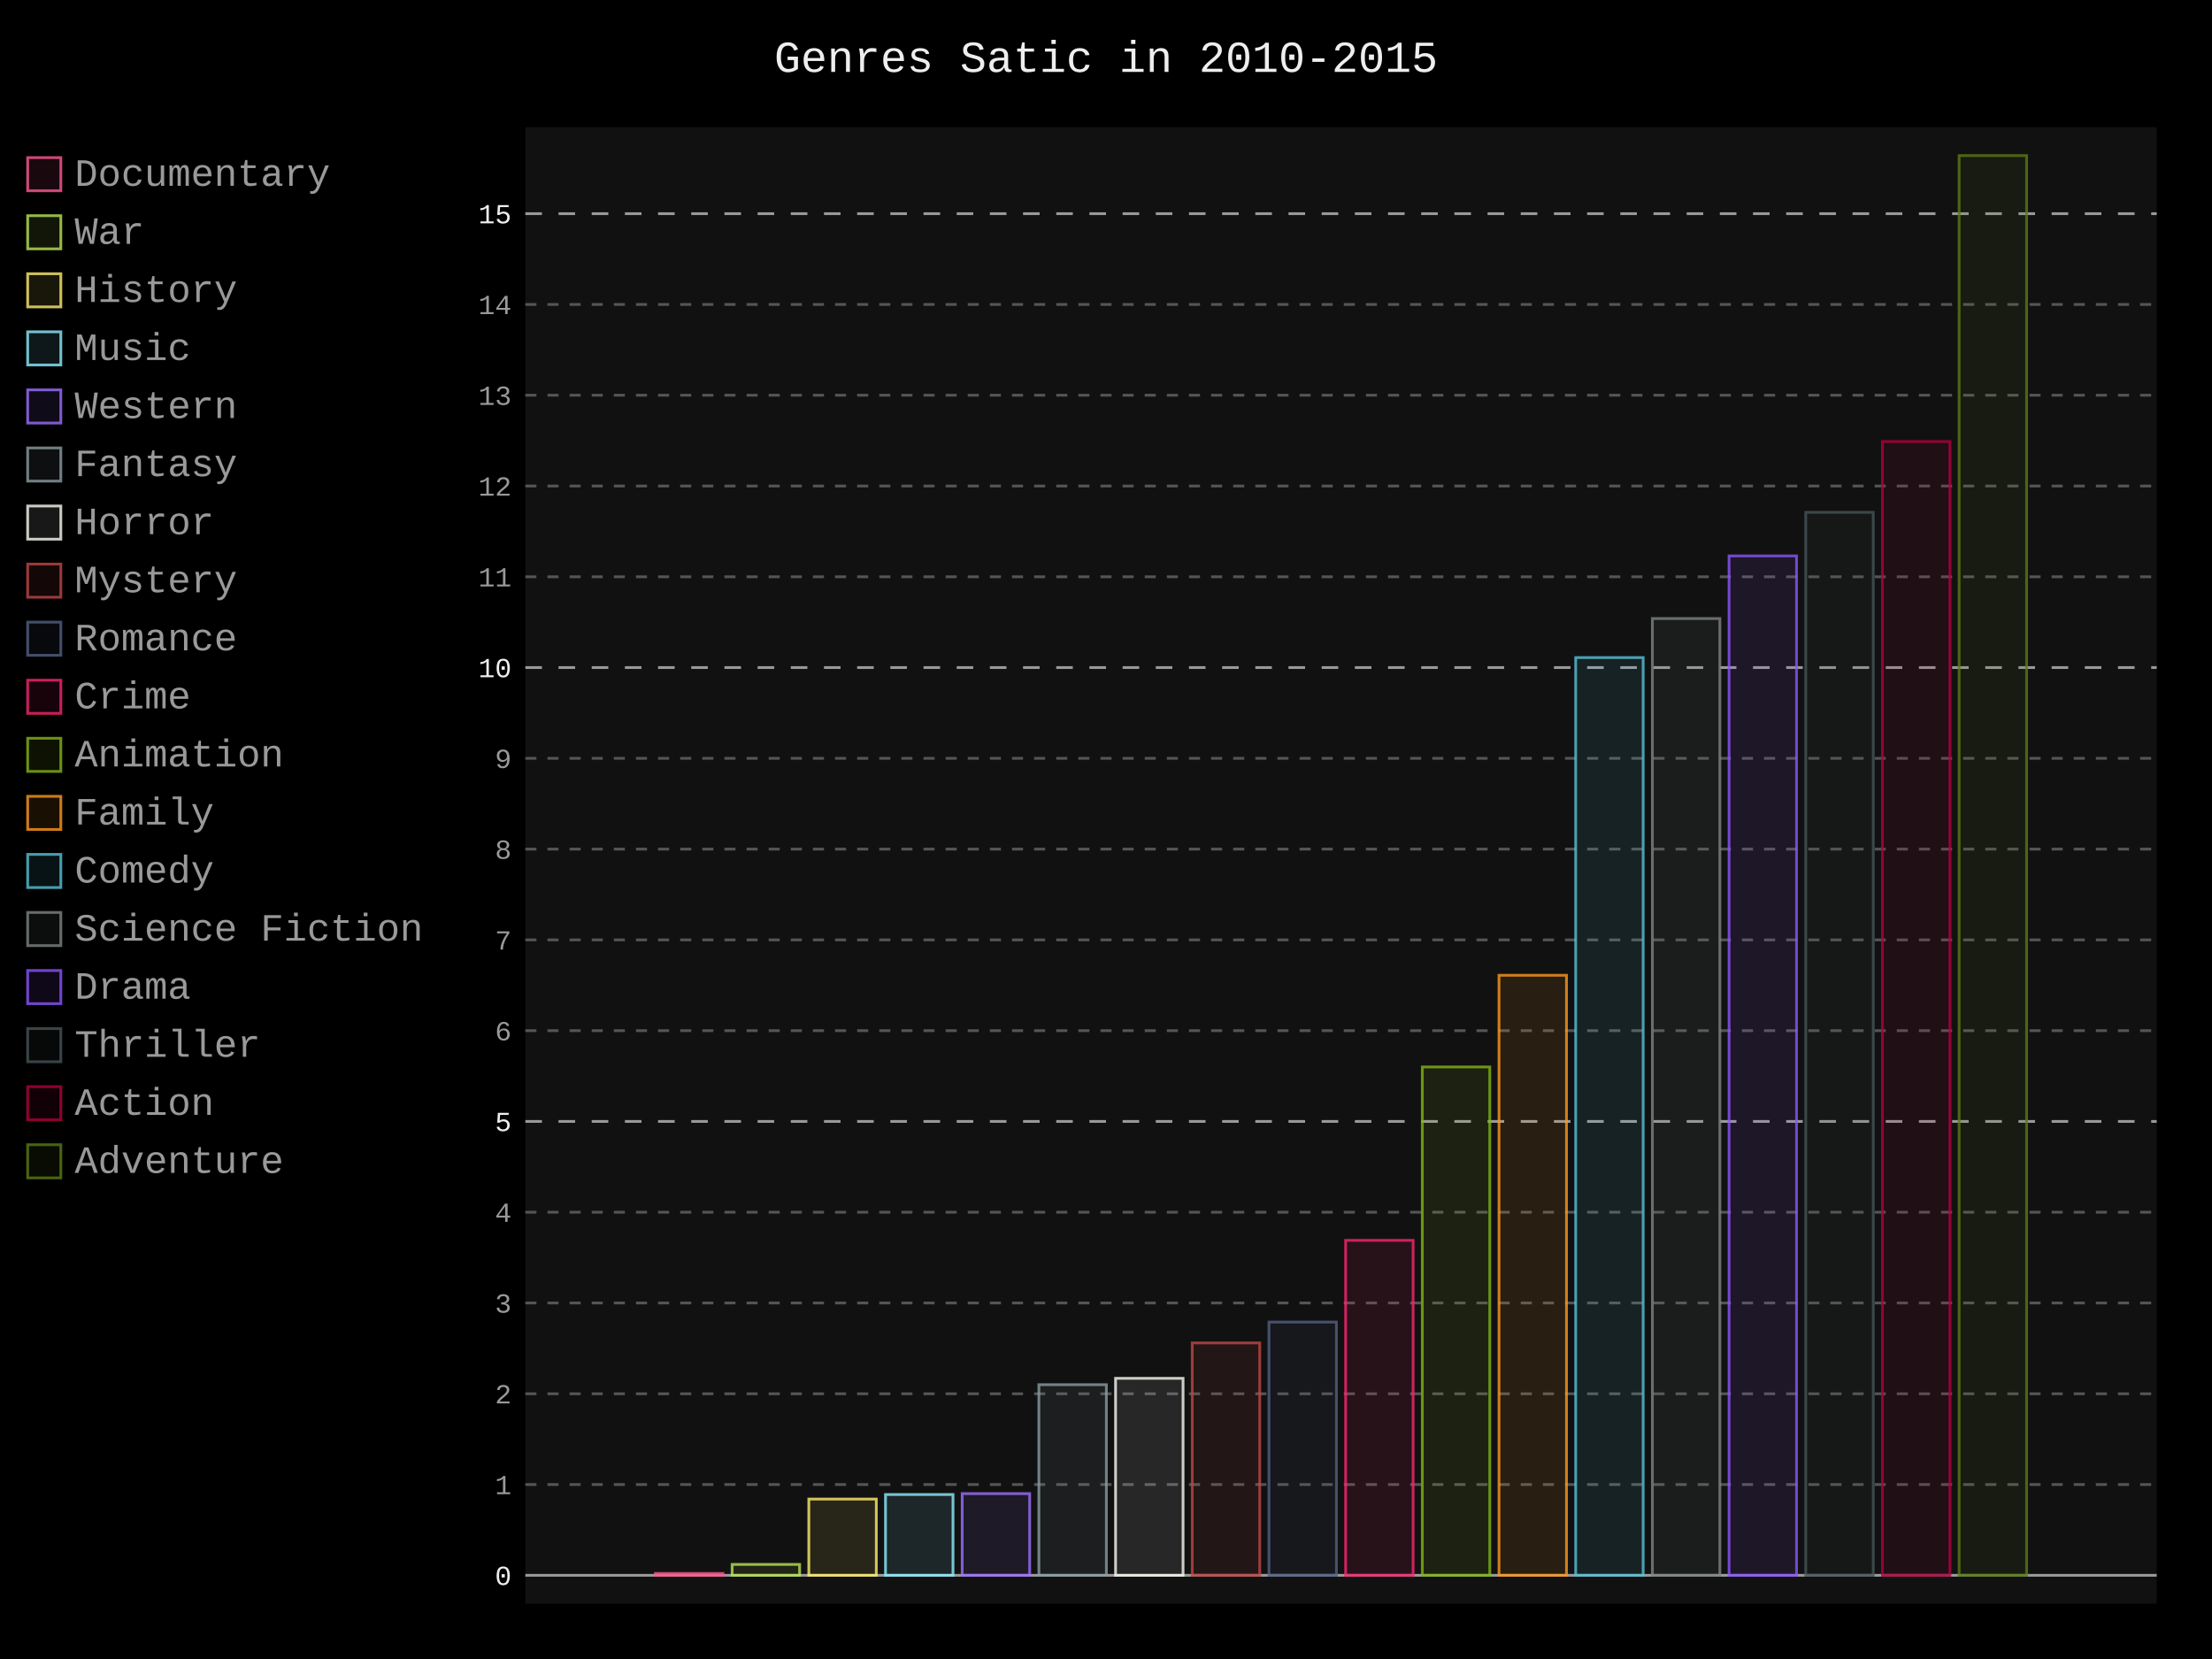
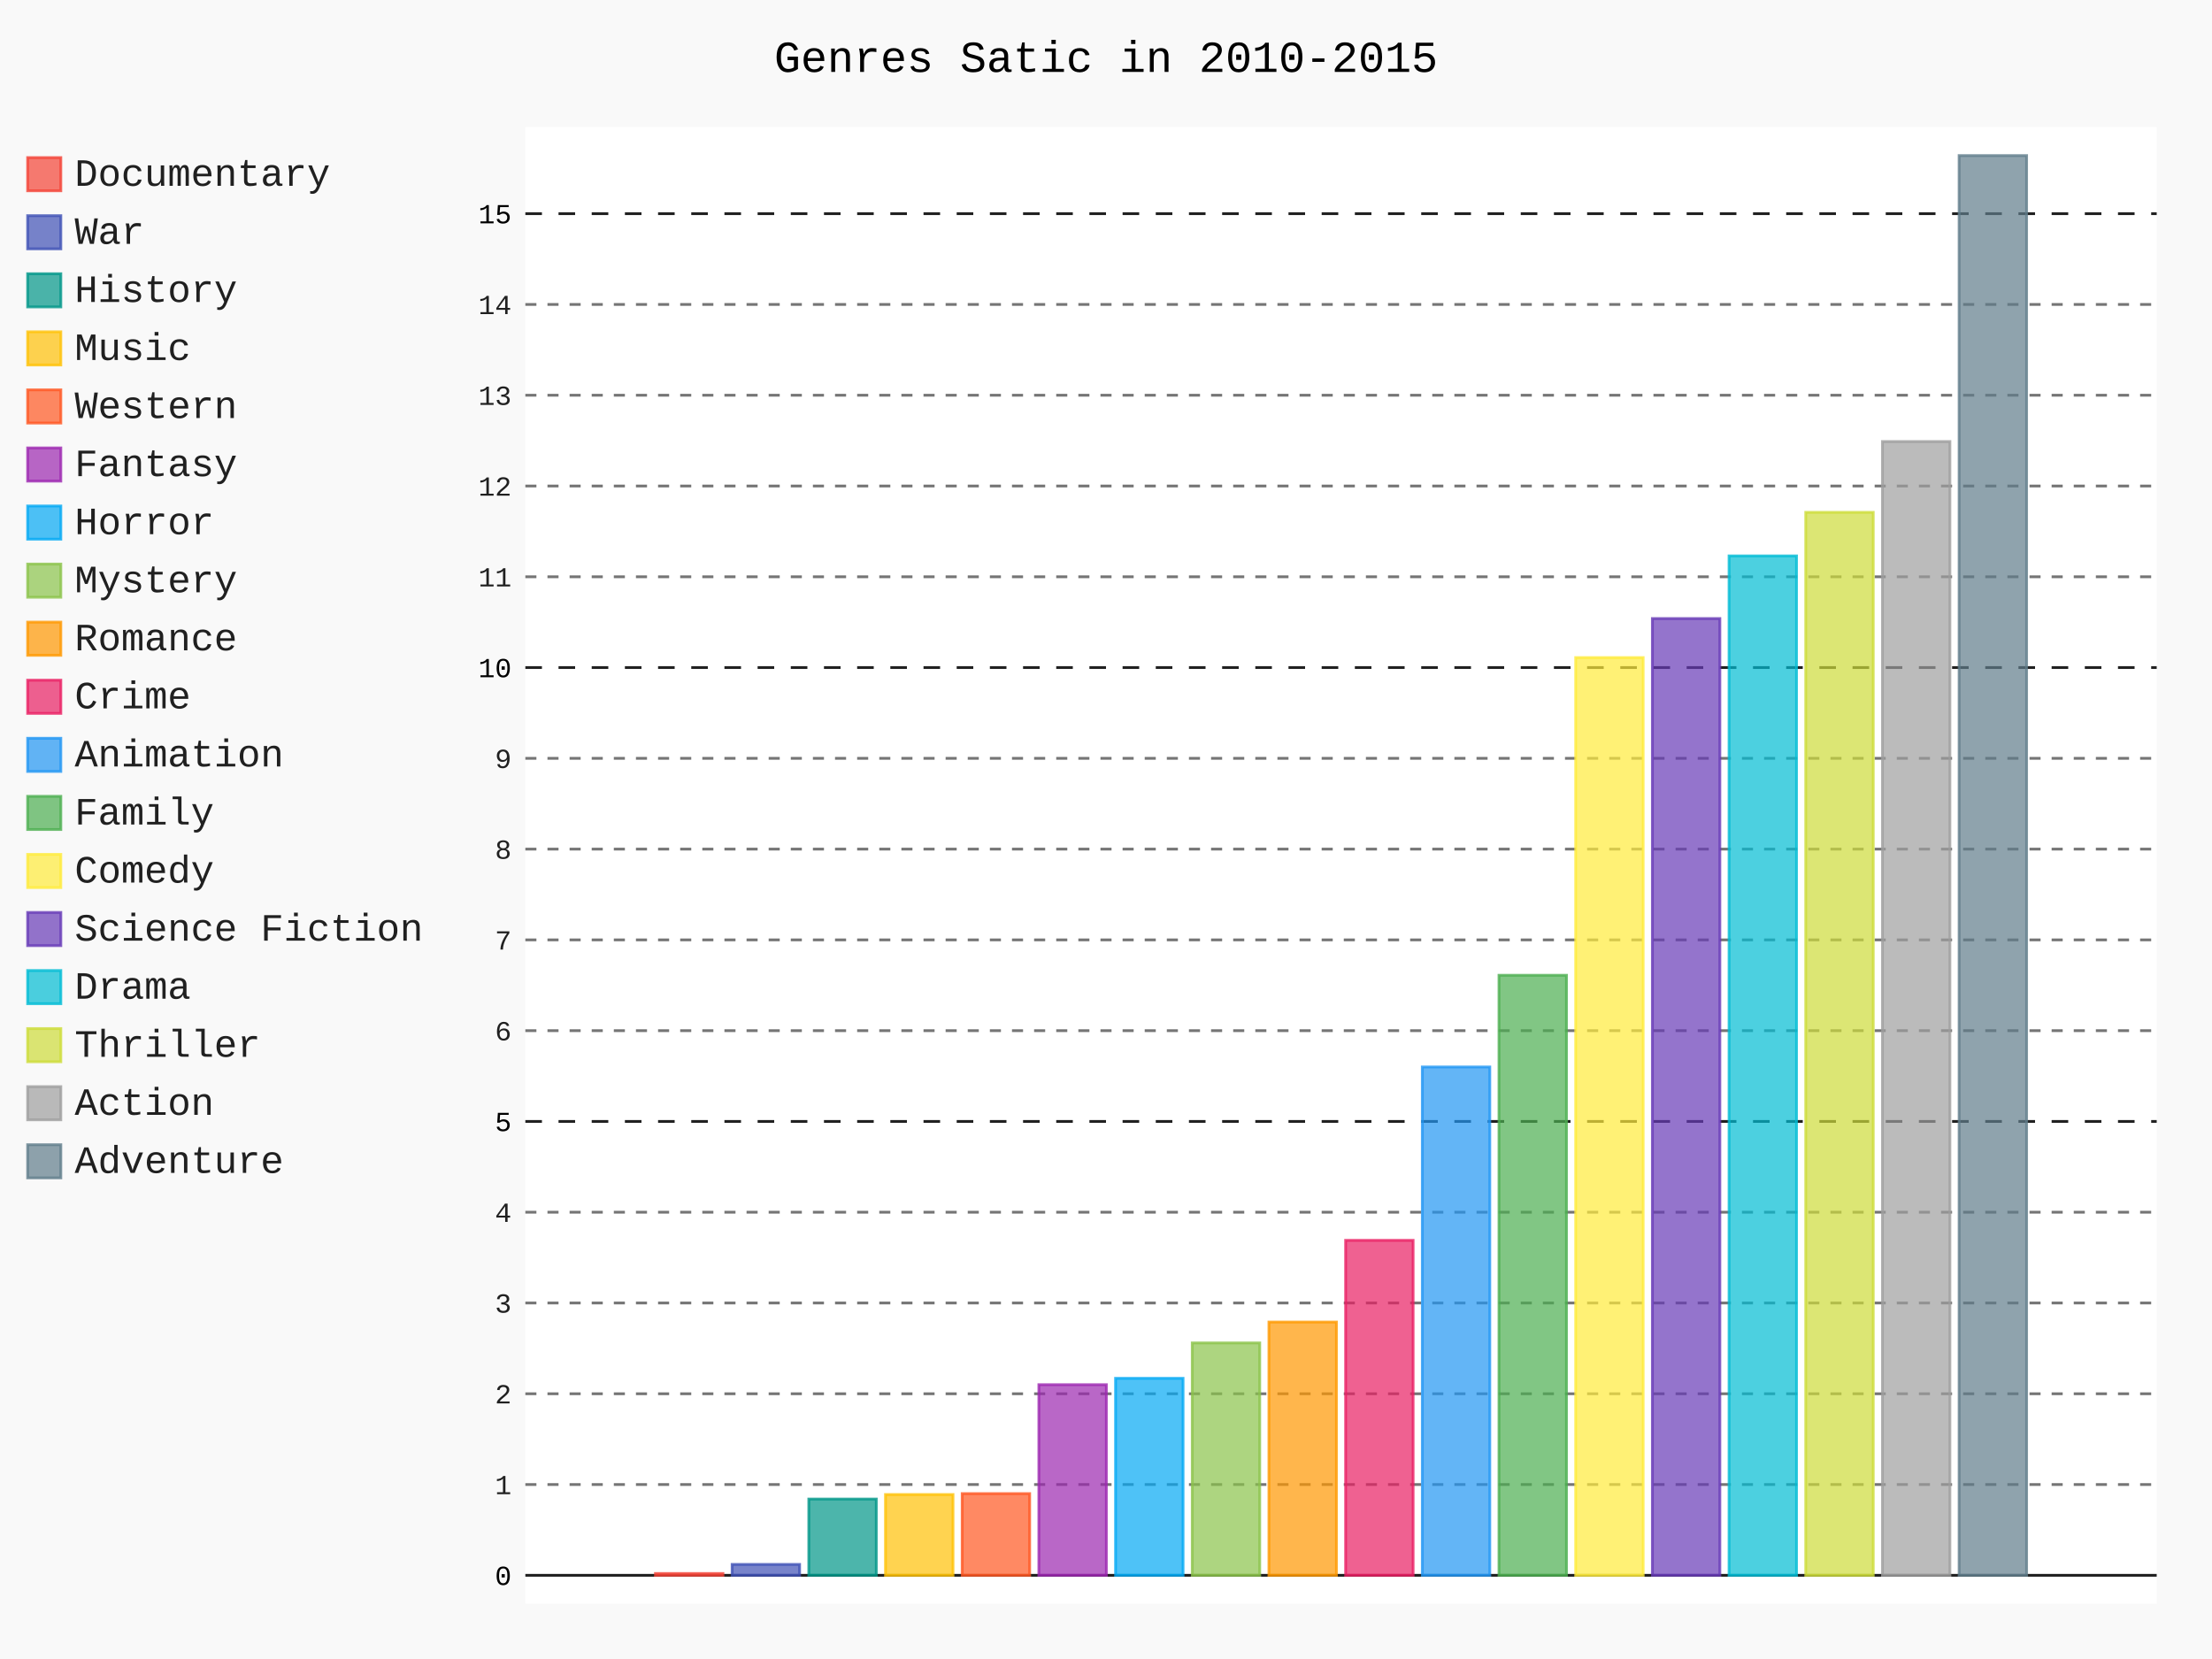
- <svg xmlns="http://www.w3.org/2000/svg" class="pygal-chart" id="chart-89f779b3-905b-407c-ac4b-cfe0ca4794d6" viewBox="0 0 800 600">
+ <svg xmlns="http://www.w3.org/2000/svg" class="pygal-chart" id="chart-6c5efa3a-81f1-4d9d-be4f-29aae250e26e" viewBox="0 0 800 600">
  <defs>
-     <style type="text/css">#chart-89f779b3-905b-407c-ac4b-cfe0ca4794d6{-webkit-user-select:none;-webkit-font-smoothing:antialiased;font-family:Consolas,"Liberation Mono",Menlo,Courier,monospace}#chart-89f779b3-905b-407c-ac4b-cfe0ca4794d6 .title{font-family:Consolas,"Liberation Mono",Menlo,Courier,monospace;font-size:16px}#chart-89f779b3-905b-407c-ac4b-cfe0ca4794d6 .legends .legend text{font-family:Consolas,"Liberation Mono",Menlo,Courier,monospace;font-size:14px}#chart-89f779b3-905b-407c-ac4b-cfe0ca4794d6 .axis text{font-family:Consolas,"Liberation Mono",Menlo,Courier,monospace;font-size:10px}#chart-89f779b3-905b-407c-ac4b-cfe0ca4794d6 .axis text.major{font-family:Consolas,"Liberation Mono",Menlo,Courier,monospace;font-size:10px}#chart-89f779b3-905b-407c-ac4b-cfe0ca4794d6 .text-overlay text.value{font-family:Consolas,"Liberation Mono",Menlo,Courier,monospace;font-size:16px}#chart-89f779b3-905b-407c-ac4b-cfe0ca4794d6 .text-overlay text.label{font-family:Consolas,"Liberation Mono",Menlo,Courier,monospace;font-size:10px}#chart-89f779b3-905b-407c-ac4b-cfe0ca4794d6 .tooltip{font-family:Consolas,"Liberation Mono",Menlo,Courier,monospace;font-size:14px}#chart-89f779b3-905b-407c-ac4b-cfe0ca4794d6 text.no_data{font-family:Consolas,"Liberation Mono",Menlo,Courier,monospace;font-size:64px}
- #chart-89f779b3-905b-407c-ac4b-cfe0ca4794d6{background-color:black}#chart-89f779b3-905b-407c-ac4b-cfe0ca4794d6 path,#chart-89f779b3-905b-407c-ac4b-cfe0ca4794d6 line,#chart-89f779b3-905b-407c-ac4b-cfe0ca4794d6 rect,#chart-89f779b3-905b-407c-ac4b-cfe0ca4794d6 circle{-webkit-transition:1s ease-out;-moz-transition:1s ease-out;transition:1s ease-out}#chart-89f779b3-905b-407c-ac4b-cfe0ca4794d6 .graph &gt; .background{fill:black}#chart-89f779b3-905b-407c-ac4b-cfe0ca4794d6 .plot &gt; .background{fill:#111}#chart-89f779b3-905b-407c-ac4b-cfe0ca4794d6 .graph{fill:#999}#chart-89f779b3-905b-407c-ac4b-cfe0ca4794d6 text.no_data{fill:#eee}#chart-89f779b3-905b-407c-ac4b-cfe0ca4794d6 .title{fill:#eee}#chart-89f779b3-905b-407c-ac4b-cfe0ca4794d6 .legends .legend text{fill:#999}#chart-89f779b3-905b-407c-ac4b-cfe0ca4794d6 .legends .legend:hover text{fill:#eee}#chart-89f779b3-905b-407c-ac4b-cfe0ca4794d6 .axis .line{stroke:#eee}#chart-89f779b3-905b-407c-ac4b-cfe0ca4794d6 .axis .guide.line{stroke:#555}#chart-89f779b3-905b-407c-ac4b-cfe0ca4794d6 .axis .major.line{stroke:#999}#chart-89f779b3-905b-407c-ac4b-cfe0ca4794d6 .axis text.major{fill:#eee}#chart-89f779b3-905b-407c-ac4b-cfe0ca4794d6 .axis.y .guides:hover .guide.line,#chart-89f779b3-905b-407c-ac4b-cfe0ca4794d6 .line-graph .axis.x .guides:hover .guide.line,#chart-89f779b3-905b-407c-ac4b-cfe0ca4794d6 .stackedline-graph .axis.x .guides:hover .guide.line,#chart-89f779b3-905b-407c-ac4b-cfe0ca4794d6 .xy-graph .axis.x .guides:hover .guide.line{stroke:#eee}#chart-89f779b3-905b-407c-ac4b-cfe0ca4794d6 .axis .guides:hover text{fill:#eee}#chart-89f779b3-905b-407c-ac4b-cfe0ca4794d6 .reactive{fill-opacity:.1;stroke-opacity:.8}#chart-89f779b3-905b-407c-ac4b-cfe0ca4794d6 .ci{stroke:#999}#chart-89f779b3-905b-407c-ac4b-cfe0ca4794d6 .reactive.active,#chart-89f779b3-905b-407c-ac4b-cfe0ca4794d6 .active .reactive{fill-opacity:.75;stroke-opacity:.9;stroke-width:4}#chart-89f779b3-905b-407c-ac4b-cfe0ca4794d6 .ci .reactive.active{stroke-width:1.5}#chart-89f779b3-905b-407c-ac4b-cfe0ca4794d6 .series text{fill:#eee}#chart-89f779b3-905b-407c-ac4b-cfe0ca4794d6 .tooltip rect{fill:#111;stroke:#eee;-webkit-transition:opacity 1s ease-out;-moz-transition:opacity 1s ease-out;transition:opacity 1s ease-out}#chart-89f779b3-905b-407c-ac4b-cfe0ca4794d6 .tooltip .label{fill:#999}#chart-89f779b3-905b-407c-ac4b-cfe0ca4794d6 .tooltip .label{fill:#999}#chart-89f779b3-905b-407c-ac4b-cfe0ca4794d6 .tooltip .legend{font-size:.8em;fill:#555}#chart-89f779b3-905b-407c-ac4b-cfe0ca4794d6 .tooltip .x_label{font-size:.6em;fill:#eee}#chart-89f779b3-905b-407c-ac4b-cfe0ca4794d6 .tooltip .xlink{font-size:.5em;text-decoration:underline}#chart-89f779b3-905b-407c-ac4b-cfe0ca4794d6 .tooltip .value{font-size:1.5em}#chart-89f779b3-905b-407c-ac4b-cfe0ca4794d6 .bound{font-size:.5em}#chart-89f779b3-905b-407c-ac4b-cfe0ca4794d6 .max-value{font-size:.75em;fill:#555}#chart-89f779b3-905b-407c-ac4b-cfe0ca4794d6 .map-element{fill:#111;stroke:#555 !important}#chart-89f779b3-905b-407c-ac4b-cfe0ca4794d6 .map-element .reactive{fill-opacity:inherit;stroke-opacity:inherit}#chart-89f779b3-905b-407c-ac4b-cfe0ca4794d6 .color-0,#chart-89f779b3-905b-407c-ac4b-cfe0ca4794d6 .color-0 a:visited{stroke:#ff5995;fill:#ff5995}#chart-89f779b3-905b-407c-ac4b-cfe0ca4794d6 .color-1,#chart-89f779b3-905b-407c-ac4b-cfe0ca4794d6 .color-1 a:visited{stroke:#b6e354;fill:#b6e354}#chart-89f779b3-905b-407c-ac4b-cfe0ca4794d6 .color-2,#chart-89f779b3-905b-407c-ac4b-cfe0ca4794d6 .color-2 a:visited{stroke:#feed6c;fill:#feed6c}#chart-89f779b3-905b-407c-ac4b-cfe0ca4794d6 .color-3,#chart-89f779b3-905b-407c-ac4b-cfe0ca4794d6 .color-3 a:visited{stroke:#8cedff;fill:#8cedff}#chart-89f779b3-905b-407c-ac4b-cfe0ca4794d6 .color-4,#chart-89f779b3-905b-407c-ac4b-cfe0ca4794d6 .color-4 a:visited{stroke:#9e6ffe;fill:#9e6ffe}#chart-89f779b3-905b-407c-ac4b-cfe0ca4794d6 .color-5,#chart-89f779b3-905b-407c-ac4b-cfe0ca4794d6 .color-5 a:visited{stroke:#899ca1;fill:#899ca1}#chart-89f779b3-905b-407c-ac4b-cfe0ca4794d6 .color-6,#chart-89f779b3-905b-407c-ac4b-cfe0ca4794d6 .color-6 a:visited{stroke:#f8f8f2;fill:#f8f8f2}#chart-89f779b3-905b-407c-ac4b-cfe0ca4794d6 .color-7,#chart-89f779b3-905b-407c-ac4b-cfe0ca4794d6 .color-7 a:visited{stroke:#bf4646;fill:#bf4646}#chart-89f779b3-905b-407c-ac4b-cfe0ca4794d6 .color-8,#chart-89f779b3-905b-407c-ac4b-cfe0ca4794d6 .color-8 a:visited{stroke:#516083;fill:#516083}#chart-89f779b3-905b-407c-ac4b-cfe0ca4794d6 .color-9,#chart-89f779b3-905b-407c-ac4b-cfe0ca4794d6 .color-9 a:visited{stroke:#f92672;fill:#f92672}#chart-89f779b3-905b-407c-ac4b-cfe0ca4794d6 .color-10,#chart-89f779b3-905b-407c-ac4b-cfe0ca4794d6 .color-10 a:visited{stroke:#82b414;fill:#82b414}#chart-89f779b3-905b-407c-ac4b-cfe0ca4794d6 .color-11,#chart-89f779b3-905b-407c-ac4b-cfe0ca4794d6 .color-11 a:visited{stroke:#fd971f;fill:#fd971f}#chart-89f779b3-905b-407c-ac4b-cfe0ca4794d6 .color-12,#chart-89f779b3-905b-407c-ac4b-cfe0ca4794d6 .color-12 a:visited{stroke:#56c2d6;fill:#56c2d6}#chart-89f779b3-905b-407c-ac4b-cfe0ca4794d6 .color-13,#chart-89f779b3-905b-407c-ac4b-cfe0ca4794d6 .color-13 a:visited{stroke:#808384;fill:#808384}#chart-89f779b3-905b-407c-ac4b-cfe0ca4794d6 .color-14,#chart-89f779b3-905b-407c-ac4b-cfe0ca4794d6 .color-14 a:visited{stroke:#8c54fe;fill:#8c54fe}#chart-89f779b3-905b-407c-ac4b-cfe0ca4794d6 .color-15,#chart-89f779b3-905b-407c-ac4b-cfe0ca4794d6 .color-15 a:visited{stroke:#465457;fill:#465457}#chart-89f779b3-905b-407c-ac4b-cfe0ca4794d6 .color-16,#chart-89f779b3-905b-407c-ac4b-cfe0ca4794d6 .color-16 a:visited{stroke:#b00040;fill:#b00040}#chart-89f779b3-905b-407c-ac4b-cfe0ca4794d6 .color-17,#chart-89f779b3-905b-407c-ac4b-cfe0ca4794d6 .color-17 a:visited{stroke:#5a7b14;fill:#5a7b14}#chart-89f779b3-905b-407c-ac4b-cfe0ca4794d6 .text-overlay .color-0 text{fill:black}#chart-89f779b3-905b-407c-ac4b-cfe0ca4794d6 .text-overlay .color-1 text{fill:black}#chart-89f779b3-905b-407c-ac4b-cfe0ca4794d6 .text-overlay .color-2 text{fill:black}#chart-89f779b3-905b-407c-ac4b-cfe0ca4794d6 .text-overlay .color-3 text{fill:black}#chart-89f779b3-905b-407c-ac4b-cfe0ca4794d6 .text-overlay .color-4 text{fill:black}#chart-89f779b3-905b-407c-ac4b-cfe0ca4794d6 .text-overlay .color-5 text{fill:black}#chart-89f779b3-905b-407c-ac4b-cfe0ca4794d6 .text-overlay .color-6 text{fill:black}#chart-89f779b3-905b-407c-ac4b-cfe0ca4794d6 .text-overlay .color-7 text{fill:black}#chart-89f779b3-905b-407c-ac4b-cfe0ca4794d6 .text-overlay .color-8 text{fill:black}#chart-89f779b3-905b-407c-ac4b-cfe0ca4794d6 .text-overlay .color-9 text{fill:black}#chart-89f779b3-905b-407c-ac4b-cfe0ca4794d6 .text-overlay .color-10 text{fill:black}#chart-89f779b3-905b-407c-ac4b-cfe0ca4794d6 .text-overlay .color-11 text{fill:black}#chart-89f779b3-905b-407c-ac4b-cfe0ca4794d6 .text-overlay .color-12 text{fill:black}#chart-89f779b3-905b-407c-ac4b-cfe0ca4794d6 .text-overlay .color-13 text{fill:black}#chart-89f779b3-905b-407c-ac4b-cfe0ca4794d6 .text-overlay .color-14 text{fill:black}#chart-89f779b3-905b-407c-ac4b-cfe0ca4794d6 .text-overlay .color-15 text{fill:black}#chart-89f779b3-905b-407c-ac4b-cfe0ca4794d6 .text-overlay .color-16 text{fill:black}#chart-89f779b3-905b-407c-ac4b-cfe0ca4794d6 .text-overlay .color-17 text{fill:black}
- #chart-89f779b3-905b-407c-ac4b-cfe0ca4794d6 text.no_data{text-anchor:middle}#chart-89f779b3-905b-407c-ac4b-cfe0ca4794d6 .guide.line{fill:none}#chart-89f779b3-905b-407c-ac4b-cfe0ca4794d6 .centered{text-anchor:middle}#chart-89f779b3-905b-407c-ac4b-cfe0ca4794d6 .title{text-anchor:middle}#chart-89f779b3-905b-407c-ac4b-cfe0ca4794d6 .legends .legend text{fill-opacity:1}#chart-89f779b3-905b-407c-ac4b-cfe0ca4794d6 .axis.x text{text-anchor:middle}#chart-89f779b3-905b-407c-ac4b-cfe0ca4794d6 .axis.x:not(.web) text[transform]{text-anchor:start}#chart-89f779b3-905b-407c-ac4b-cfe0ca4794d6 .axis.x:not(.web) text[transform].backwards{text-anchor:end}#chart-89f779b3-905b-407c-ac4b-cfe0ca4794d6 .axis.y text{text-anchor:end}#chart-89f779b3-905b-407c-ac4b-cfe0ca4794d6 .axis.y text[transform].backwards{text-anchor:start}#chart-89f779b3-905b-407c-ac4b-cfe0ca4794d6 .axis.y2 text{text-anchor:start}#chart-89f779b3-905b-407c-ac4b-cfe0ca4794d6 .axis.y2 text[transform].backwards{text-anchor:end}#chart-89f779b3-905b-407c-ac4b-cfe0ca4794d6 .axis .guide.line{stroke-dasharray:4,4}#chart-89f779b3-905b-407c-ac4b-cfe0ca4794d6 .axis .major.guide.line{stroke-dasharray:6,6}#chart-89f779b3-905b-407c-ac4b-cfe0ca4794d6 .horizontal .axis.y .guide.line,#chart-89f779b3-905b-407c-ac4b-cfe0ca4794d6 .horizontal .axis.y2 .guide.line,#chart-89f779b3-905b-407c-ac4b-cfe0ca4794d6 .vertical .axis.x .guide.line{opacity:0}#chart-89f779b3-905b-407c-ac4b-cfe0ca4794d6 .horizontal .axis.always_show .guide.line,#chart-89f779b3-905b-407c-ac4b-cfe0ca4794d6 .vertical .axis.always_show .guide.line{opacity:1 !important}#chart-89f779b3-905b-407c-ac4b-cfe0ca4794d6 .axis.y .guides:hover .guide.line,#chart-89f779b3-905b-407c-ac4b-cfe0ca4794d6 .axis.y2 .guides:hover .guide.line,#chart-89f779b3-905b-407c-ac4b-cfe0ca4794d6 .axis.x .guides:hover .guide.line{opacity:1}#chart-89f779b3-905b-407c-ac4b-cfe0ca4794d6 .axis .guides:hover text{opacity:1}#chart-89f779b3-905b-407c-ac4b-cfe0ca4794d6 .nofill{fill:none}#chart-89f779b3-905b-407c-ac4b-cfe0ca4794d6 .subtle-fill{fill-opacity:.2}#chart-89f779b3-905b-407c-ac4b-cfe0ca4794d6 .dot{stroke-width:1px;fill-opacity:1}#chart-89f779b3-905b-407c-ac4b-cfe0ca4794d6 .dot.active{stroke-width:5px}#chart-89f779b3-905b-407c-ac4b-cfe0ca4794d6 .dot.negative{fill:transparent}#chart-89f779b3-905b-407c-ac4b-cfe0ca4794d6 text,#chart-89f779b3-905b-407c-ac4b-cfe0ca4794d6 tspan{stroke:none !important}#chart-89f779b3-905b-407c-ac4b-cfe0ca4794d6 .series text.active{opacity:1}#chart-89f779b3-905b-407c-ac4b-cfe0ca4794d6 .tooltip rect{fill-opacity:.95;stroke-width:.5}#chart-89f779b3-905b-407c-ac4b-cfe0ca4794d6 .tooltip text{fill-opacity:1}#chart-89f779b3-905b-407c-ac4b-cfe0ca4794d6 .showable{visibility:hidden}#chart-89f779b3-905b-407c-ac4b-cfe0ca4794d6 .showable.shown{visibility:visible}#chart-89f779b3-905b-407c-ac4b-cfe0ca4794d6 .gauge-background{fill:rgba(229,229,229,1);stroke:none}#chart-89f779b3-905b-407c-ac4b-cfe0ca4794d6 .bg-lines{stroke:black;stroke-width:2px}</style>
+     <style type="text/css">#chart-6c5efa3a-81f1-4d9d-be4f-29aae250e26e{-webkit-user-select:none;-webkit-font-smoothing:antialiased;font-family:Consolas,"Liberation Mono",Menlo,Courier,monospace}#chart-6c5efa3a-81f1-4d9d-be4f-29aae250e26e .title{font-family:Consolas,"Liberation Mono",Menlo,Courier,monospace;font-size:16px}#chart-6c5efa3a-81f1-4d9d-be4f-29aae250e26e .legends .legend text{font-family:Consolas,"Liberation Mono",Menlo,Courier,monospace;font-size:14px}#chart-6c5efa3a-81f1-4d9d-be4f-29aae250e26e .axis text{font-family:Consolas,"Liberation Mono",Menlo,Courier,monospace;font-size:10px}#chart-6c5efa3a-81f1-4d9d-be4f-29aae250e26e .axis text.major{font-family:Consolas,"Liberation Mono",Menlo,Courier,monospace;font-size:10px}#chart-6c5efa3a-81f1-4d9d-be4f-29aae250e26e .text-overlay text.value{font-family:Consolas,"Liberation Mono",Menlo,Courier,monospace;font-size:16px}#chart-6c5efa3a-81f1-4d9d-be4f-29aae250e26e .text-overlay text.label{font-family:Consolas,"Liberation Mono",Menlo,Courier,monospace;font-size:10px}#chart-6c5efa3a-81f1-4d9d-be4f-29aae250e26e .tooltip{font-family:Consolas,"Liberation Mono",Menlo,Courier,monospace;font-size:14px}#chart-6c5efa3a-81f1-4d9d-be4f-29aae250e26e text.no_data{font-family:Consolas,"Liberation Mono",Menlo,Courier,monospace;font-size:64px}
+ #chart-6c5efa3a-81f1-4d9d-be4f-29aae250e26e{background-color:rgba(249,249,249,1)}#chart-6c5efa3a-81f1-4d9d-be4f-29aae250e26e path,#chart-6c5efa3a-81f1-4d9d-be4f-29aae250e26e line,#chart-6c5efa3a-81f1-4d9d-be4f-29aae250e26e rect,#chart-6c5efa3a-81f1-4d9d-be4f-29aae250e26e circle{-webkit-transition:150ms;-moz-transition:150ms;transition:150ms}#chart-6c5efa3a-81f1-4d9d-be4f-29aae250e26e .graph &gt; .background{fill:rgba(249,249,249,1)}#chart-6c5efa3a-81f1-4d9d-be4f-29aae250e26e .plot &gt; .background{fill:rgba(255,255,255,1)}#chart-6c5efa3a-81f1-4d9d-be4f-29aae250e26e .graph{fill:rgba(0,0,0,.87)}#chart-6c5efa3a-81f1-4d9d-be4f-29aae250e26e text.no_data{fill:rgba(0,0,0,1)}#chart-6c5efa3a-81f1-4d9d-be4f-29aae250e26e .title{fill:rgba(0,0,0,1)}#chart-6c5efa3a-81f1-4d9d-be4f-29aae250e26e .legends .legend text{fill:rgba(0,0,0,.87)}#chart-6c5efa3a-81f1-4d9d-be4f-29aae250e26e .legends .legend:hover text{fill:rgba(0,0,0,1)}#chart-6c5efa3a-81f1-4d9d-be4f-29aae250e26e .axis .line{stroke:rgba(0,0,0,1)}#chart-6c5efa3a-81f1-4d9d-be4f-29aae250e26e .axis .guide.line{stroke:rgba(0,0,0,.54)}#chart-6c5efa3a-81f1-4d9d-be4f-29aae250e26e .axis .major.line{stroke:rgba(0,0,0,.87)}#chart-6c5efa3a-81f1-4d9d-be4f-29aae250e26e .axis text.major{fill:rgba(0,0,0,1)}#chart-6c5efa3a-81f1-4d9d-be4f-29aae250e26e .axis.y .guides:hover .guide.line,#chart-6c5efa3a-81f1-4d9d-be4f-29aae250e26e .line-graph .axis.x .guides:hover .guide.line,#chart-6c5efa3a-81f1-4d9d-be4f-29aae250e26e .stackedline-graph .axis.x .guides:hover .guide.line,#chart-6c5efa3a-81f1-4d9d-be4f-29aae250e26e .xy-graph .axis.x .guides:hover .guide.line{stroke:rgba(0,0,0,1)}#chart-6c5efa3a-81f1-4d9d-be4f-29aae250e26e .axis .guides:hover text{fill:rgba(0,0,0,1)}#chart-6c5efa3a-81f1-4d9d-be4f-29aae250e26e .reactive{fill-opacity:.7;stroke-opacity:.8}#chart-6c5efa3a-81f1-4d9d-be4f-29aae250e26e .ci{stroke:rgba(0,0,0,.87)}#chart-6c5efa3a-81f1-4d9d-be4f-29aae250e26e .reactive.active,#chart-6c5efa3a-81f1-4d9d-be4f-29aae250e26e .active .reactive{fill-opacity:.8;stroke-opacity:.9;stroke-width:4}#chart-6c5efa3a-81f1-4d9d-be4f-29aae250e26e .ci .reactive.active{stroke-width:1.5}#chart-6c5efa3a-81f1-4d9d-be4f-29aae250e26e .series text{fill:rgba(0,0,0,1)}#chart-6c5efa3a-81f1-4d9d-be4f-29aae250e26e .tooltip rect{fill:rgba(255,255,255,1);stroke:rgba(0,0,0,1);-webkit-transition:opacity 150ms;-moz-transition:opacity 150ms;transition:opacity 150ms}#chart-6c5efa3a-81f1-4d9d-be4f-29aae250e26e .tooltip .label{fill:rgba(0,0,0,.87)}#chart-6c5efa3a-81f1-4d9d-be4f-29aae250e26e .tooltip .label{fill:rgba(0,0,0,.87)}#chart-6c5efa3a-81f1-4d9d-be4f-29aae250e26e .tooltip .legend{font-size:.8em;fill:rgba(0,0,0,.54)}#chart-6c5efa3a-81f1-4d9d-be4f-29aae250e26e .tooltip .x_label{font-size:.6em;fill:rgba(0,0,0,1)}#chart-6c5efa3a-81f1-4d9d-be4f-29aae250e26e .tooltip .xlink{font-size:.5em;text-decoration:underline}#chart-6c5efa3a-81f1-4d9d-be4f-29aae250e26e .tooltip .value{font-size:1.5em}#chart-6c5efa3a-81f1-4d9d-be4f-29aae250e26e .bound{font-size:.5em}#chart-6c5efa3a-81f1-4d9d-be4f-29aae250e26e .max-value{font-size:.75em;fill:rgba(0,0,0,.54)}#chart-6c5efa3a-81f1-4d9d-be4f-29aae250e26e .map-element{fill:rgba(255,255,255,1);stroke:rgba(0,0,0,.54) !important}#chart-6c5efa3a-81f1-4d9d-be4f-29aae250e26e .map-element .reactive{fill-opacity:inherit;stroke-opacity:inherit}#chart-6c5efa3a-81f1-4d9d-be4f-29aae250e26e .color-0,#chart-6c5efa3a-81f1-4d9d-be4f-29aae250e26e .color-0 a:visited{stroke:#F44336;fill:#F44336}#chart-6c5efa3a-81f1-4d9d-be4f-29aae250e26e .color-1,#chart-6c5efa3a-81f1-4d9d-be4f-29aae250e26e .color-1 a:visited{stroke:#3F51B5;fill:#3F51B5}#chart-6c5efa3a-81f1-4d9d-be4f-29aae250e26e .color-2,#chart-6c5efa3a-81f1-4d9d-be4f-29aae250e26e .color-2 a:visited{stroke:#009688;fill:#009688}#chart-6c5efa3a-81f1-4d9d-be4f-29aae250e26e .color-3,#chart-6c5efa3a-81f1-4d9d-be4f-29aae250e26e .color-3 a:visited{stroke:#FFC107;fill:#FFC107}#chart-6c5efa3a-81f1-4d9d-be4f-29aae250e26e .color-4,#chart-6c5efa3a-81f1-4d9d-be4f-29aae250e26e .color-4 a:visited{stroke:#FF5722;fill:#FF5722}#chart-6c5efa3a-81f1-4d9d-be4f-29aae250e26e .color-5,#chart-6c5efa3a-81f1-4d9d-be4f-29aae250e26e .color-5 a:visited{stroke:#9C27B0;fill:#9C27B0}#chart-6c5efa3a-81f1-4d9d-be4f-29aae250e26e .color-6,#chart-6c5efa3a-81f1-4d9d-be4f-29aae250e26e .color-6 a:visited{stroke:#03A9F4;fill:#03A9F4}#chart-6c5efa3a-81f1-4d9d-be4f-29aae250e26e .color-7,#chart-6c5efa3a-81f1-4d9d-be4f-29aae250e26e .color-7 a:visited{stroke:#8BC34A;fill:#8BC34A}#chart-6c5efa3a-81f1-4d9d-be4f-29aae250e26e .color-8,#chart-6c5efa3a-81f1-4d9d-be4f-29aae250e26e .color-8 a:visited{stroke:#FF9800;fill:#FF9800}#chart-6c5efa3a-81f1-4d9d-be4f-29aae250e26e .color-9,#chart-6c5efa3a-81f1-4d9d-be4f-29aae250e26e .color-9 a:visited{stroke:#E91E63;fill:#E91E63}#chart-6c5efa3a-81f1-4d9d-be4f-29aae250e26e .color-10,#chart-6c5efa3a-81f1-4d9d-be4f-29aae250e26e .color-10 a:visited{stroke:#2196F3;fill:#2196F3}#chart-6c5efa3a-81f1-4d9d-be4f-29aae250e26e .color-11,#chart-6c5efa3a-81f1-4d9d-be4f-29aae250e26e .color-11 a:visited{stroke:#4CAF50;fill:#4CAF50}#chart-6c5efa3a-81f1-4d9d-be4f-29aae250e26e .color-12,#chart-6c5efa3a-81f1-4d9d-be4f-29aae250e26e .color-12 a:visited{stroke:#FFEB3B;fill:#FFEB3B}#chart-6c5efa3a-81f1-4d9d-be4f-29aae250e26e .color-13,#chart-6c5efa3a-81f1-4d9d-be4f-29aae250e26e .color-13 a:visited{stroke:#673AB7;fill:#673AB7}#chart-6c5efa3a-81f1-4d9d-be4f-29aae250e26e .color-14,#chart-6c5efa3a-81f1-4d9d-be4f-29aae250e26e .color-14 a:visited{stroke:#00BCD4;fill:#00BCD4}#chart-6c5efa3a-81f1-4d9d-be4f-29aae250e26e .color-15,#chart-6c5efa3a-81f1-4d9d-be4f-29aae250e26e .color-15 a:visited{stroke:#CDDC39;fill:#CDDC39}#chart-6c5efa3a-81f1-4d9d-be4f-29aae250e26e .color-16,#chart-6c5efa3a-81f1-4d9d-be4f-29aae250e26e .color-16 a:visited{stroke:#9E9E9E;fill:#9E9E9E}#chart-6c5efa3a-81f1-4d9d-be4f-29aae250e26e .color-17,#chart-6c5efa3a-81f1-4d9d-be4f-29aae250e26e .color-17 a:visited{stroke:#607D8B;fill:#607D8B}#chart-6c5efa3a-81f1-4d9d-be4f-29aae250e26e .text-overlay .color-0 text{fill:black}#chart-6c5efa3a-81f1-4d9d-be4f-29aae250e26e .text-overlay .color-1 text{fill:black}#chart-6c5efa3a-81f1-4d9d-be4f-29aae250e26e .text-overlay .color-2 text{fill:black}#chart-6c5efa3a-81f1-4d9d-be4f-29aae250e26e .text-overlay .color-3 text{fill:black}#chart-6c5efa3a-81f1-4d9d-be4f-29aae250e26e .text-overlay .color-4 text{fill:black}#chart-6c5efa3a-81f1-4d9d-be4f-29aae250e26e .text-overlay .color-5 text{fill:black}#chart-6c5efa3a-81f1-4d9d-be4f-29aae250e26e .text-overlay .color-6 text{fill:black}#chart-6c5efa3a-81f1-4d9d-be4f-29aae250e26e .text-overlay .color-7 text{fill:black}#chart-6c5efa3a-81f1-4d9d-be4f-29aae250e26e .text-overlay .color-8 text{fill:black}#chart-6c5efa3a-81f1-4d9d-be4f-29aae250e26e .text-overlay .color-9 text{fill:black}#chart-6c5efa3a-81f1-4d9d-be4f-29aae250e26e .text-overlay .color-10 text{fill:black}#chart-6c5efa3a-81f1-4d9d-be4f-29aae250e26e .text-overlay .color-11 text{fill:black}#chart-6c5efa3a-81f1-4d9d-be4f-29aae250e26e .text-overlay .color-12 text{fill:black}#chart-6c5efa3a-81f1-4d9d-be4f-29aae250e26e .text-overlay .color-13 text{fill:black}#chart-6c5efa3a-81f1-4d9d-be4f-29aae250e26e .text-overlay .color-14 text{fill:black}#chart-6c5efa3a-81f1-4d9d-be4f-29aae250e26e .text-overlay .color-15 text{fill:black}#chart-6c5efa3a-81f1-4d9d-be4f-29aae250e26e .text-overlay .color-16 text{fill:black}#chart-6c5efa3a-81f1-4d9d-be4f-29aae250e26e .text-overlay .color-17 text{fill:black}
+ #chart-6c5efa3a-81f1-4d9d-be4f-29aae250e26e text.no_data{text-anchor:middle}#chart-6c5efa3a-81f1-4d9d-be4f-29aae250e26e .guide.line{fill:none}#chart-6c5efa3a-81f1-4d9d-be4f-29aae250e26e .centered{text-anchor:middle}#chart-6c5efa3a-81f1-4d9d-be4f-29aae250e26e .title{text-anchor:middle}#chart-6c5efa3a-81f1-4d9d-be4f-29aae250e26e .legends .legend text{fill-opacity:1}#chart-6c5efa3a-81f1-4d9d-be4f-29aae250e26e .axis.x text{text-anchor:middle}#chart-6c5efa3a-81f1-4d9d-be4f-29aae250e26e .axis.x:not(.web) text[transform]{text-anchor:start}#chart-6c5efa3a-81f1-4d9d-be4f-29aae250e26e .axis.x:not(.web) text[transform].backwards{text-anchor:end}#chart-6c5efa3a-81f1-4d9d-be4f-29aae250e26e .axis.y text{text-anchor:end}#chart-6c5efa3a-81f1-4d9d-be4f-29aae250e26e .axis.y text[transform].backwards{text-anchor:start}#chart-6c5efa3a-81f1-4d9d-be4f-29aae250e26e .axis.y2 text{text-anchor:start}#chart-6c5efa3a-81f1-4d9d-be4f-29aae250e26e .axis.y2 text[transform].backwards{text-anchor:end}#chart-6c5efa3a-81f1-4d9d-be4f-29aae250e26e .axis .guide.line{stroke-dasharray:4,4}#chart-6c5efa3a-81f1-4d9d-be4f-29aae250e26e .axis .major.guide.line{stroke-dasharray:6,6}#chart-6c5efa3a-81f1-4d9d-be4f-29aae250e26e .horizontal .axis.y .guide.line,#chart-6c5efa3a-81f1-4d9d-be4f-29aae250e26e .horizontal .axis.y2 .guide.line,#chart-6c5efa3a-81f1-4d9d-be4f-29aae250e26e .vertical .axis.x .guide.line{opacity:0}#chart-6c5efa3a-81f1-4d9d-be4f-29aae250e26e .horizontal .axis.always_show .guide.line,#chart-6c5efa3a-81f1-4d9d-be4f-29aae250e26e .vertical .axis.always_show .guide.line{opacity:1 !important}#chart-6c5efa3a-81f1-4d9d-be4f-29aae250e26e .axis.y .guides:hover .guide.line,#chart-6c5efa3a-81f1-4d9d-be4f-29aae250e26e .axis.y2 .guides:hover .guide.line,#chart-6c5efa3a-81f1-4d9d-be4f-29aae250e26e .axis.x .guides:hover .guide.line{opacity:1}#chart-6c5efa3a-81f1-4d9d-be4f-29aae250e26e .axis .guides:hover text{opacity:1}#chart-6c5efa3a-81f1-4d9d-be4f-29aae250e26e .nofill{fill:none}#chart-6c5efa3a-81f1-4d9d-be4f-29aae250e26e .subtle-fill{fill-opacity:.2}#chart-6c5efa3a-81f1-4d9d-be4f-29aae250e26e .dot{stroke-width:1px;fill-opacity:1}#chart-6c5efa3a-81f1-4d9d-be4f-29aae250e26e .dot.active{stroke-width:5px}#chart-6c5efa3a-81f1-4d9d-be4f-29aae250e26e .dot.negative{fill:transparent}#chart-6c5efa3a-81f1-4d9d-be4f-29aae250e26e text,#chart-6c5efa3a-81f1-4d9d-be4f-29aae250e26e tspan{stroke:none !important}#chart-6c5efa3a-81f1-4d9d-be4f-29aae250e26e .series text.active{opacity:1}#chart-6c5efa3a-81f1-4d9d-be4f-29aae250e26e .tooltip rect{fill-opacity:.95;stroke-width:.5}#chart-6c5efa3a-81f1-4d9d-be4f-29aae250e26e .tooltip text{fill-opacity:1}#chart-6c5efa3a-81f1-4d9d-be4f-29aae250e26e .showable{visibility:hidden}#chart-6c5efa3a-81f1-4d9d-be4f-29aae250e26e .showable.shown{visibility:visible}#chart-6c5efa3a-81f1-4d9d-be4f-29aae250e26e .gauge-background{fill:rgba(229,229,229,1);stroke:none}#chart-6c5efa3a-81f1-4d9d-be4f-29aae250e26e .bg-lines{stroke:rgba(249,249,249,1);stroke-width:2px}</style>
  </defs>
  <g class="graph bar-graph vertical">
    <rect class="background" height="600" width="800" x="0" y="0" />
    <g class="plot" transform="translate(190, 46)">
      <rect class="background" height="534" width="590.0" x="0" y="0" />
      <g class="axis y always_show">
        <g class="guides">
          <path class="axis major line" d="M0 523.731 h590" />
          <text class="major" x="-5" y="527.231">0</text>
        </g>
        <g class="guides">
          <path class="guide line" d="M0 490.901 h590" />
          <text class="" x="-5" y="494.401">1</text>
        </g>
        <g class="guides">
          <path class="guide line" d="M0 458.071 h590" />
          <text class="" x="-5" y="461.571">2</text>
        </g>
        <g class="guides">
          <path class="guide line" d="M0 425.241 h590" />
          <text class="" x="-5" y="428.741">3</text>
        </g>
        <g class="guides">
          <path class="guide line" d="M0 392.411 h590" />
          <text class="" x="-5" y="395.911">4</text>
        </g>
        <g class="guides">
          <path class="major guide line" d="M0 359.581 h590" />
          <text class="major" x="-5" y="363.081">5</text>
        </g>
        <g class="guides">
          <path class="guide line" d="M0 326.751 h590" />
          <text class="" x="-5" y="330.251">6</text>
        </g>
        <g class="guides">
          <path class="guide line" d="M0 293.921 h590" />
          <text class="" x="-5" y="297.421">7</text>
        </g>
        <g class="guides">
          <path class="guide line" d="M0 261.091 h590" />
          <text class="" x="-5" y="264.591">8</text>
        </g>
        <g class="guides">
          <path class="guide line" d="M0 228.261 h590" />
          <text class="" x="-5" y="231.761">9</text>
        </g>
        <g class="guides">
          <path class="major guide line" d="M0 195.431 h590" />
          <text class="major" x="-5" y="198.931">10</text>
        </g>
        <g class="guides">
          <path class="guide line" d="M0 162.601 h590" />
          <text class="" x="-5" y="166.101">11</text>
        </g>
        <g class="guides">
          <path class="guide line" d="M0 129.771 h590" />
          <text class="" x="-5" y="133.271">12</text>
        </g>
        <g class="guides">
          <path class="guide line" d="M0 96.94 h590" />
          <text class="" x="-5" y="100.44">13</text>
        </g>
        <g class="guides">
          <path class="guide line" d="M0 64.11 h590" />
          <text class="" x="-5" y="67.61">14</text>
        </g>
        <g class="guides">
          <path class="major guide line" d="M0 31.28 h590" />
          <text class="major" x="-5" y="34.78">15</text>
        </g>
      </g>
      <g class="series serie-0 color-0">
        <g class="bars">
          <g class="bar">
            <rect class="rect reactive tooltip-trigger" height="0.657" rx="0" ry="0" width="24.407" x="47.049" y="523.074" />
          </g>
        </g>
      </g>
      <g class="series serie-1 color-1">
        <g class="bars">
          <g class="bar">
            <rect class="rect reactive tooltip-trigger" height="3.94" rx="0" ry="0" width="24.407" x="74.784" y="519.791" />
          </g>
        </g>
      </g>
      <g class="series serie-2 color-2">
        <g class="bars">
          <g class="bar">
            <rect class="rect reactive tooltip-trigger" height="27.577" rx="0" ry="0" width="24.407" x="102.519" y="496.154" />
          </g>
        </g>
      </g>
      <g class="series serie-3 color-3">
        <g class="bars">
          <g class="bar">
            <rect class="rect reactive tooltip-trigger" height="29.219" rx="0" ry="0" width="24.407" x="130.254" y="494.512" />
          </g>
        </g>
      </g>
      <g class="series serie-4 color-4">
        <g class="bars">
          <g class="bar">
            <rect class="rect reactive tooltip-trigger" height="29.547" rx="0" ry="0" width="24.407" x="157.989" y="494.184" />
          </g>
        </g>
      </g>
      <g class="series serie-5 color-5">
        <g class="bars">
          <g class="bar">
            <rect class="rect reactive tooltip-trigger" height="68.943" rx="0" ry="0" width="24.407" x="185.724" y="454.788" />
          </g>
        </g>
      </g>
      <g class="series serie-6 color-6">
        <g class="bars">
          <g class="bar">
            <rect class="rect reactive tooltip-trigger" height="71.241" rx="0" ry="0" width="24.407" x="213.459" y="452.49" />
          </g>
        </g>
      </g>
      <g class="series serie-7 color-7">
        <g class="bars">
          <g class="bar">
            <rect class="rect reactive tooltip-trigger" height="84.045" rx="0" ry="0" width="24.407" x="241.194" y="439.686" />
          </g>
        </g>
      </g>
      <g class="series serie-8 color-8">
        <g class="bars">
          <g class="bar">
            <rect class="rect reactive tooltip-trigger" height="91.596" rx="0" ry="0" width="24.407" x="268.929" y="432.135" />
          </g>
        </g>
      </g>
      <g class="series serie-9 color-9">
        <g class="bars">
          <g class="bar">
            <rect class="rect reactive tooltip-trigger" height="121.143" rx="0" ry="0" width="24.407" x="296.664" y="402.588" />
          </g>
        </g>
      </g>
      <g class="series serie-10 color-10">
        <g class="bars">
          <g class="bar">
            <rect class="rect reactive tooltip-trigger" height="183.848" rx="0" ry="0" width="24.407" x="324.399" y="339.883" />
          </g>
        </g>
      </g>
      <g class="series serie-11 color-11">
        <g class="bars">
          <g class="bar">
            <rect class="rect reactive tooltip-trigger" height="217.006" rx="0" ry="0" width="24.407" x="352.134" y="306.724" />
          </g>
        </g>
      </g>
      <g class="series serie-12 color-12">
        <g class="bars">
          <g class="bar">
            <rect class="rect reactive tooltip-trigger" height="331.912" rx="0" ry="0" width="24.407" x="379.869" y="191.819" />
          </g>
        </g>
      </g>
      <g class="series serie-13 color-13">
        <g class="bars">
          <g class="bar">
            <rect class="rect reactive tooltip-trigger" height="346.028" rx="0" ry="0" width="24.407" x="407.604" y="177.702" />
          </g>
        </g>
      </g>
      <g class="series serie-14 color-14">
        <g class="bars">
          <g class="bar">
            <rect class="rect reactive tooltip-trigger" height="368.681" rx="0" ry="0" width="24.407" x="435.339" y="155.05" />
          </g>
        </g>
      </g>
      <g class="series serie-15 color-15">
        <g class="bars">
          <g class="bar">
            <rect class="rect reactive tooltip-trigger" height="384.44" rx="0" ry="0" width="24.407" x="463.074" y="139.291" />
          </g>
        </g>
      </g>
      <g class="series serie-16 color-16">
        <g class="bars">
          <g class="bar">
            <rect class="rect reactive tooltip-trigger" height="410.047" rx="0" ry="0" width="24.407" x="490.809" y="113.684" />
          </g>
        </g>
      </g>
      <g class="series serie-17 color-17">
        <g class="bars">
          <g class="bar">
            <rect class="rect reactive tooltip-trigger" height="513.462" rx="0" ry="0" width="24.407" x="518.544" y="10.269" />
          </g>
        </g>
      </g>
    </g>
    <g class="titles">
      <text class="title plot_title" x="400.0" y="26">Genres Satic in 2010-2015</text>
    </g>
    <g class="plot overlay" transform="translate(190, 46)">
      <g class="series serie-0 color-0" />
      <g class="series serie-1 color-1" />
      <g class="series serie-2 color-2" />
      <g class="series serie-3 color-3" />
      <g class="series serie-4 color-4" />
      <g class="series serie-5 color-5" />
      <g class="series serie-6 color-6" />
      <g class="series serie-7 color-7" />
      <g class="series serie-8 color-8" />
      <g class="series serie-9 color-9" />
      <g class="series serie-10 color-10" />
      <g class="series serie-11 color-11" />
      <g class="series serie-12 color-12" />
      <g class="series serie-13 color-13" />
      <g class="series serie-14 color-14" />
      <g class="series serie-15 color-15" />
      <g class="series serie-16 color-16" />
      <g class="series serie-17 color-17" />
    </g>
    <g class="plot text-overlay" transform="translate(190, 46)">
      <g class="series serie-0 color-0" />
      <g class="series serie-1 color-1" />
      <g class="series serie-2 color-2" />
      <g class="series serie-3 color-3" />
      <g class="series serie-4 color-4" />
      <g class="series serie-5 color-5" />
      <g class="series serie-6 color-6" />
      <g class="series serie-7 color-7" />
      <g class="series serie-8 color-8" />
      <g class="series serie-9 color-9" />
      <g class="series serie-10 color-10" />
      <g class="series serie-11 color-11" />
      <g class="series serie-12 color-12" />
      <g class="series serie-13 color-13" />
      <g class="series serie-14 color-14" />
      <g class="series serie-15 color-15" />
      <g class="series serie-16 color-16" />
      <g class="series serie-17 color-17" />
    </g>
    <g class="plot tooltip-overlay" transform="translate(190, 46)">
      <g class="tooltip" style="opacity: 0" transform="translate(0 0)">
        <rect class="tooltip-box" height="0" rx="0" ry="0" width="0" />
        <g class="text" />
      </g>
    </g>
    <g class="legends" transform="translate(10, 56)">
      <g class="legend reactive activate-serie" id="activate-serie-0">
        <rect class="color-0 reactive" height="12" width="12" x="0.0" y="1.0" />
        <text x="17.0" y="11.2">Documentary</text>
      </g>
      <g class="legend reactive activate-serie" id="activate-serie-1">
        <rect class="color-1 reactive" height="12" width="12" x="0.0" y="22.0" />
        <text x="17.0" y="32.2">War</text>
      </g>
      <g class="legend reactive activate-serie" id="activate-serie-2">
        <rect class="color-2 reactive" height="12" width="12" x="0.0" y="43.0" />
        <text x="17.0" y="53.2">History</text>
      </g>
      <g class="legend reactive activate-serie" id="activate-serie-3">
        <rect class="color-3 reactive" height="12" width="12" x="0.0" y="64.0" />
        <text x="17.0" y="74.2">Music</text>
      </g>
      <g class="legend reactive activate-serie" id="activate-serie-4">
        <rect class="color-4 reactive" height="12" width="12" x="0.0" y="85.0" />
        <text x="17.0" y="95.2">Western</text>
      </g>
      <g class="legend reactive activate-serie" id="activate-serie-5">
        <rect class="color-5 reactive" height="12" width="12" x="0.0" y="106.0" />
        <text x="17.0" y="116.2">Fantasy</text>
      </g>
      <g class="legend reactive activate-serie" id="activate-serie-6">
        <rect class="color-6 reactive" height="12" width="12" x="0.0" y="127.0" />
        <text x="17.0" y="137.2">Horror</text>
      </g>
      <g class="legend reactive activate-serie" id="activate-serie-7">
        <rect class="color-7 reactive" height="12" width="12" x="0.0" y="148.0" />
        <text x="17.0" y="158.2">Mystery</text>
      </g>
      <g class="legend reactive activate-serie" id="activate-serie-8">
        <rect class="color-8 reactive" height="12" width="12" x="0.0" y="169.0" />
        <text x="17.0" y="179.2">Romance</text>
      </g>
      <g class="legend reactive activate-serie" id="activate-serie-9">
        <rect class="color-9 reactive" height="12" width="12" x="0.0" y="190.0" />
        <text x="17.0" y="200.2">Crime</text>
      </g>
      <g class="legend reactive activate-serie" id="activate-serie-10">
        <rect class="color-10 reactive" height="12" width="12" x="0.0" y="211.0" />
        <text x="17.0" y="221.2">Animation</text>
      </g>
      <g class="legend reactive activate-serie" id="activate-serie-11">
        <rect class="color-11 reactive" height="12" width="12" x="0.0" y="232.0" />
        <text x="17.0" y="242.2">Family</text>
      </g>
      <g class="legend reactive activate-serie" id="activate-serie-12">
        <rect class="color-12 reactive" height="12" width="12" x="0.0" y="253.0" />
        <text x="17.0" y="263.2">Comedy</text>
      </g>
      <g class="legend reactive activate-serie" id="activate-serie-13">
        <rect class="color-13 reactive" height="12" width="12" x="0.0" y="274.0" />
        <text x="17.0" y="284.2">Science Fiction</text>
      </g>
      <g class="legend reactive activate-serie" id="activate-serie-14">
        <rect class="color-14 reactive" height="12" width="12" x="0.0" y="295.0" />
        <text x="17.0" y="305.2">Drama</text>
      </g>
      <g class="legend reactive activate-serie" id="activate-serie-15">
        <rect class="color-15 reactive" height="12" width="12" x="0.0" y="316.0" />
        <text x="17.0" y="326.2">Thriller</text>
      </g>
      <g class="legend reactive activate-serie" id="activate-serie-16">
        <rect class="color-16 reactive" height="12" width="12" x="0.0" y="337.0" />
        <text x="17.0" y="347.2">Action</text>
      </g>
      <g class="legend reactive activate-serie" id="activate-serie-17">
        <rect class="color-17 reactive" height="12" width="12" x="0.0" y="358.0" />
        <text x="17.0" y="368.2">Adventure</text>
      </g>
    </g>
    <g class="legends" transform="translate(790, 56)" />
  </g>
</svg>
